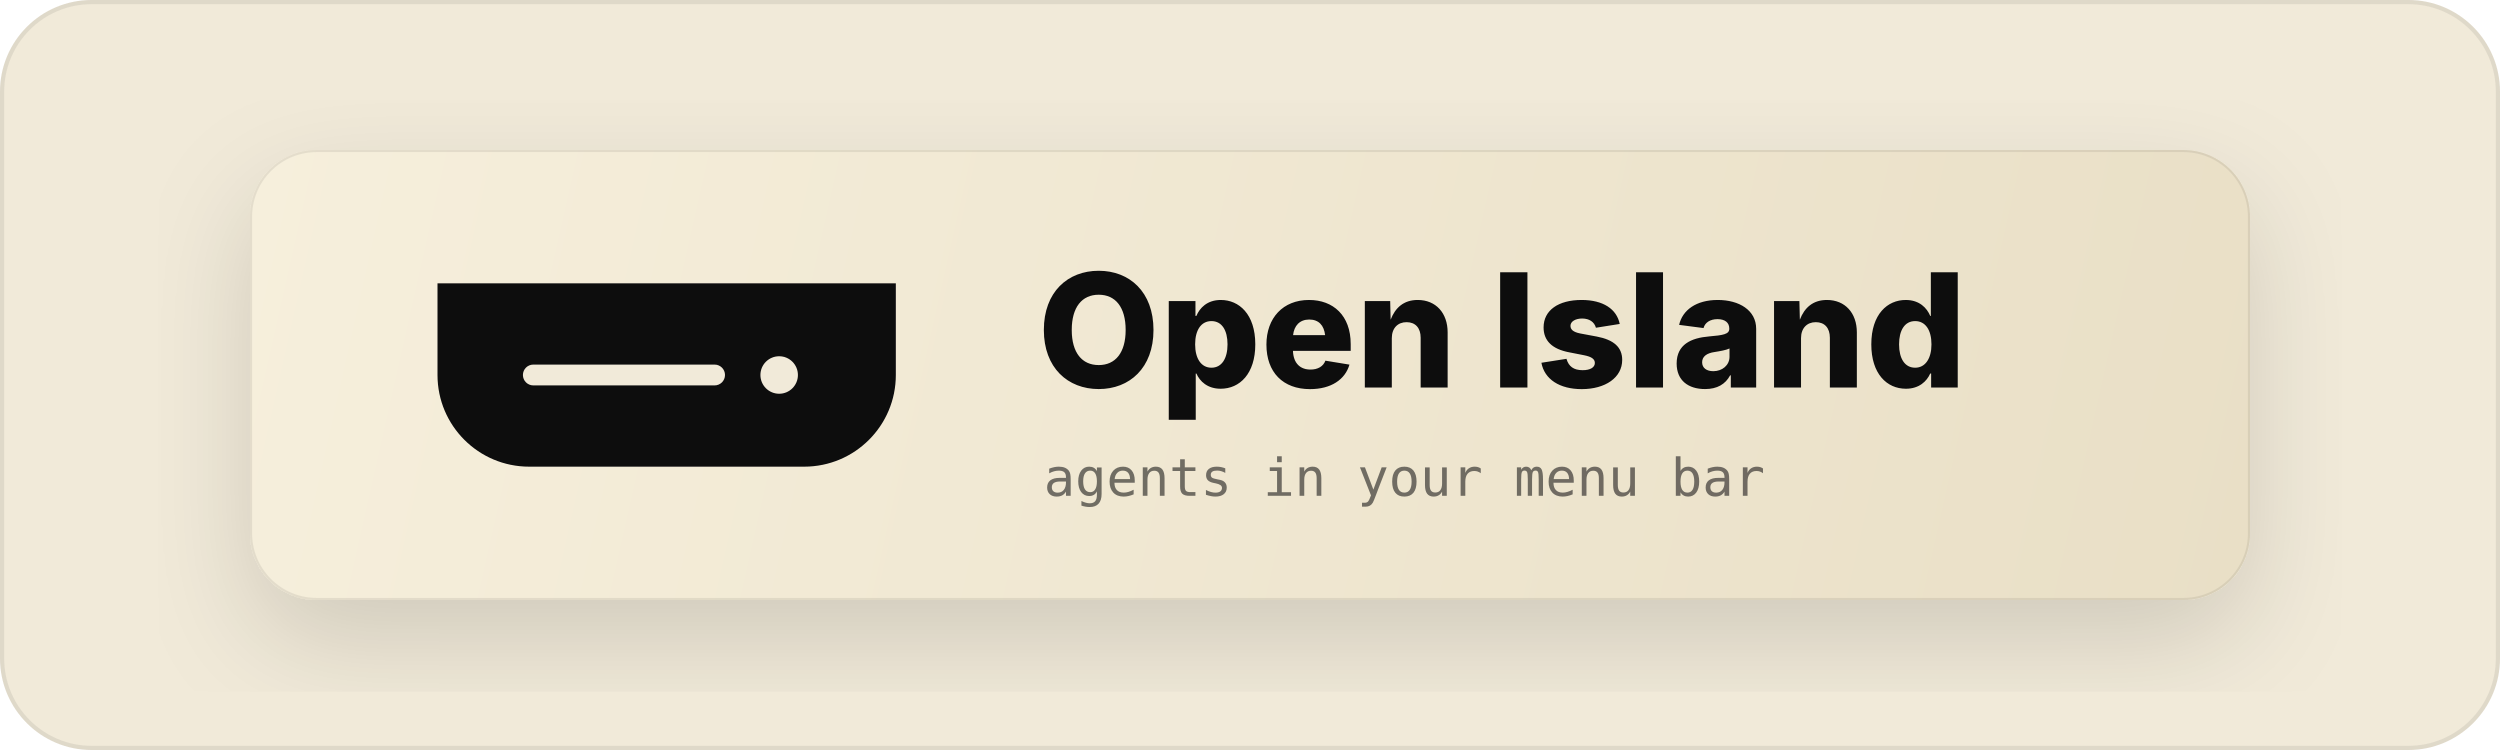
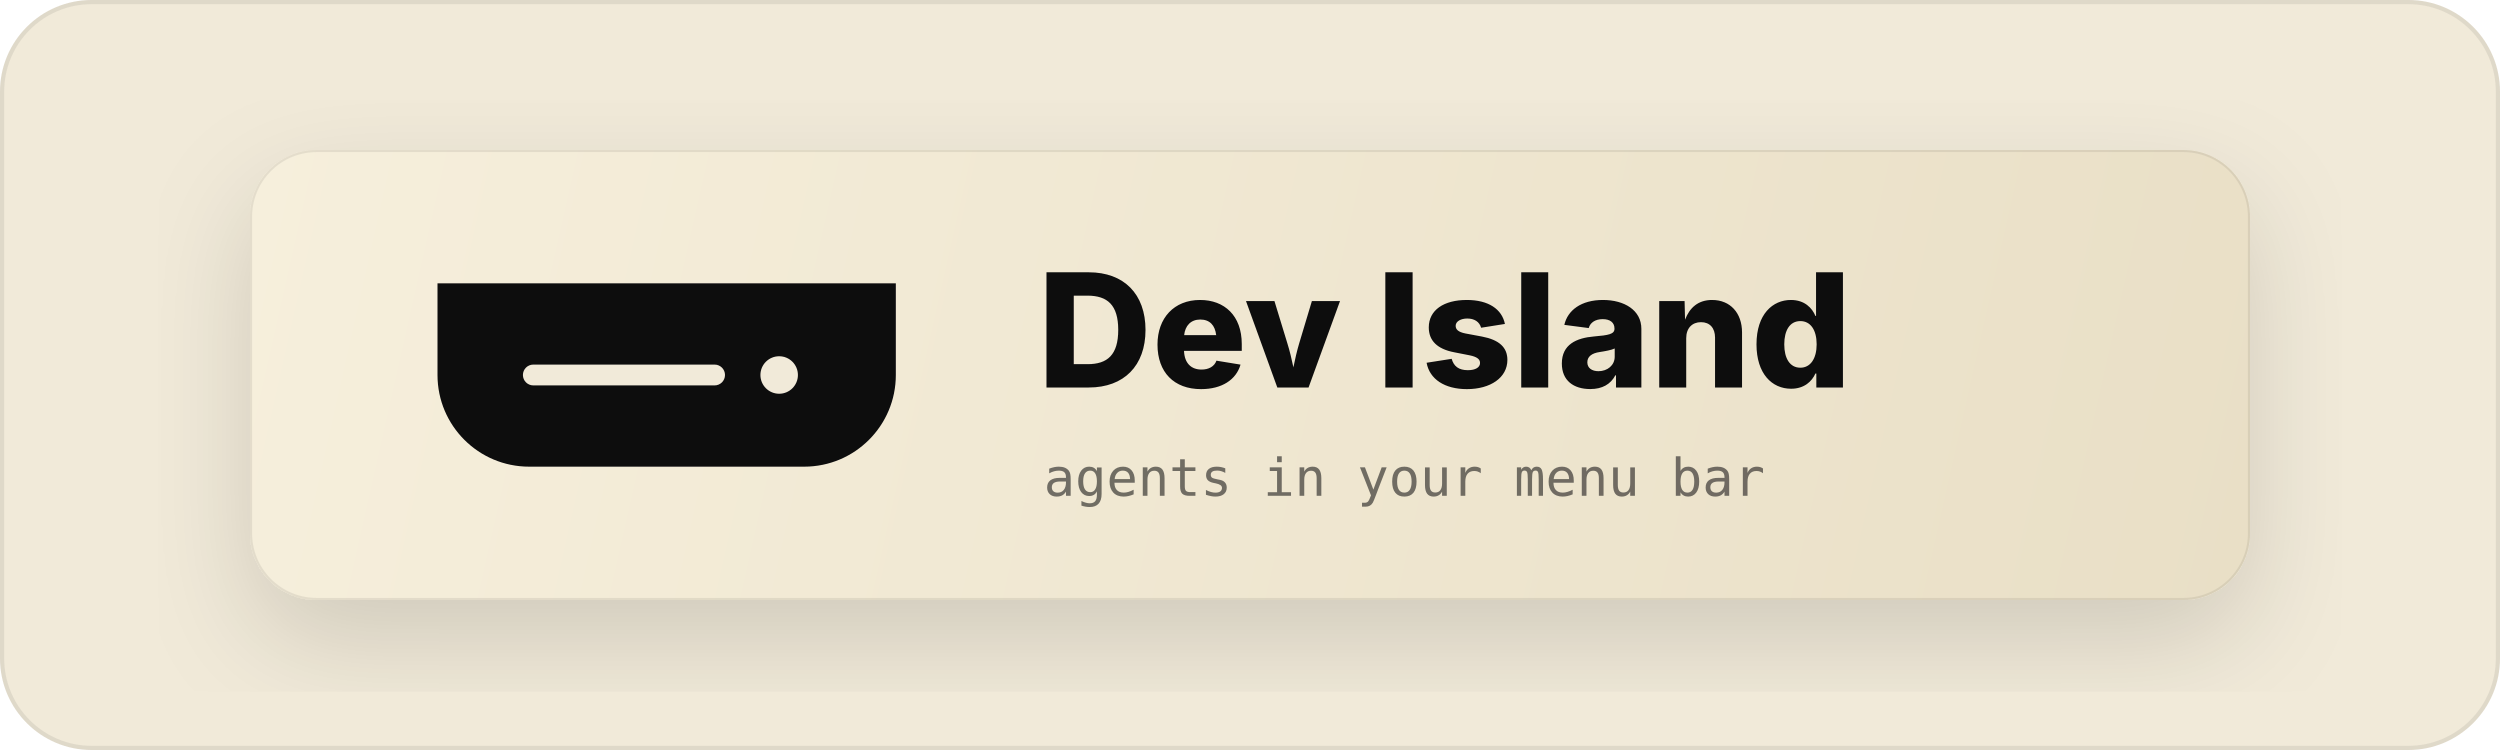
<svg xmlns="http://www.w3.org/2000/svg" width="1200" height="360" viewBox="0 0 1200 360" fill="none" role="img" aria-labelledby="title desc">
  <defs>
    <filter id="paper-shadow" x="76" y="28" width="1048" height="304" filterUnits="userSpaceOnUse" color-interpolation-filters="sRGB">
      <feDropShadow dx="0" dy="20" stdDeviation="26" flood-color="#0D0D0F" flood-opacity="0.14" />
    </filter>
    <linearGradient id="paper" x1="120" y1="72" x2="1080" y2="288" gradientUnits="userSpaceOnUse">
      <stop stop-color="#F6EFDC" />
      <stop offset="1" stop-color="#E9DFC6" />
    </linearGradient>
  </defs>
  <rect width="1200" height="360" rx="44" fill="#F1EAD9" />
  <rect x="1" y="1" width="1198" height="358" rx="43" stroke="#0D0D0F" stroke-opacity="0.08" stroke-width="2" />
  <g filter="url(#paper-shadow)">
    <rect x="120" y="72" width="960" height="216" rx="32" fill="url(#paper)" />
    <rect x="120.5" y="72.5" width="959" height="215" rx="31.5" stroke="#0D0D0F" stroke-opacity="0.08" />
    <g transform="translate(210 136)">
      <path d="M0 0H220V44C220 68.3 200.301 88 176 88H44C19.7 88 0 68.3 0 44V0Z" fill="#0D0D0F" />
      <rect x="41" y="39" width="97" height="10" rx="5" fill="#F1EAD9" />
      <circle cx="164" cy="44" r="9" fill="#F1EAD9" />
    </g>
    <g transform="translate(498 111)">
-       <text x="0" y="75" fill="#0D0D0F" font-family="Inter, -apple-system, BlinkMacSystemFont, 'Segoe UI', sans-serif" font-size="76" font-weight="760">Open Island</text>
+       <text x="0" y="75" fill="#0D0D0F" font-family="Inter, -apple-system, BlinkMacSystemFont, 'Segoe UI', sans-serif" font-size="76" font-weight="760">Dev Island</text>
      <text x="3" y="127" fill="#0D0D0F" fill-opacity="0.56" font-family="'SF Mono', 'JetBrains Mono', ui-monospace, monospace" font-size="25" font-weight="500">agents in your menu bar</text>
    </g>
  </g>
</svg>
